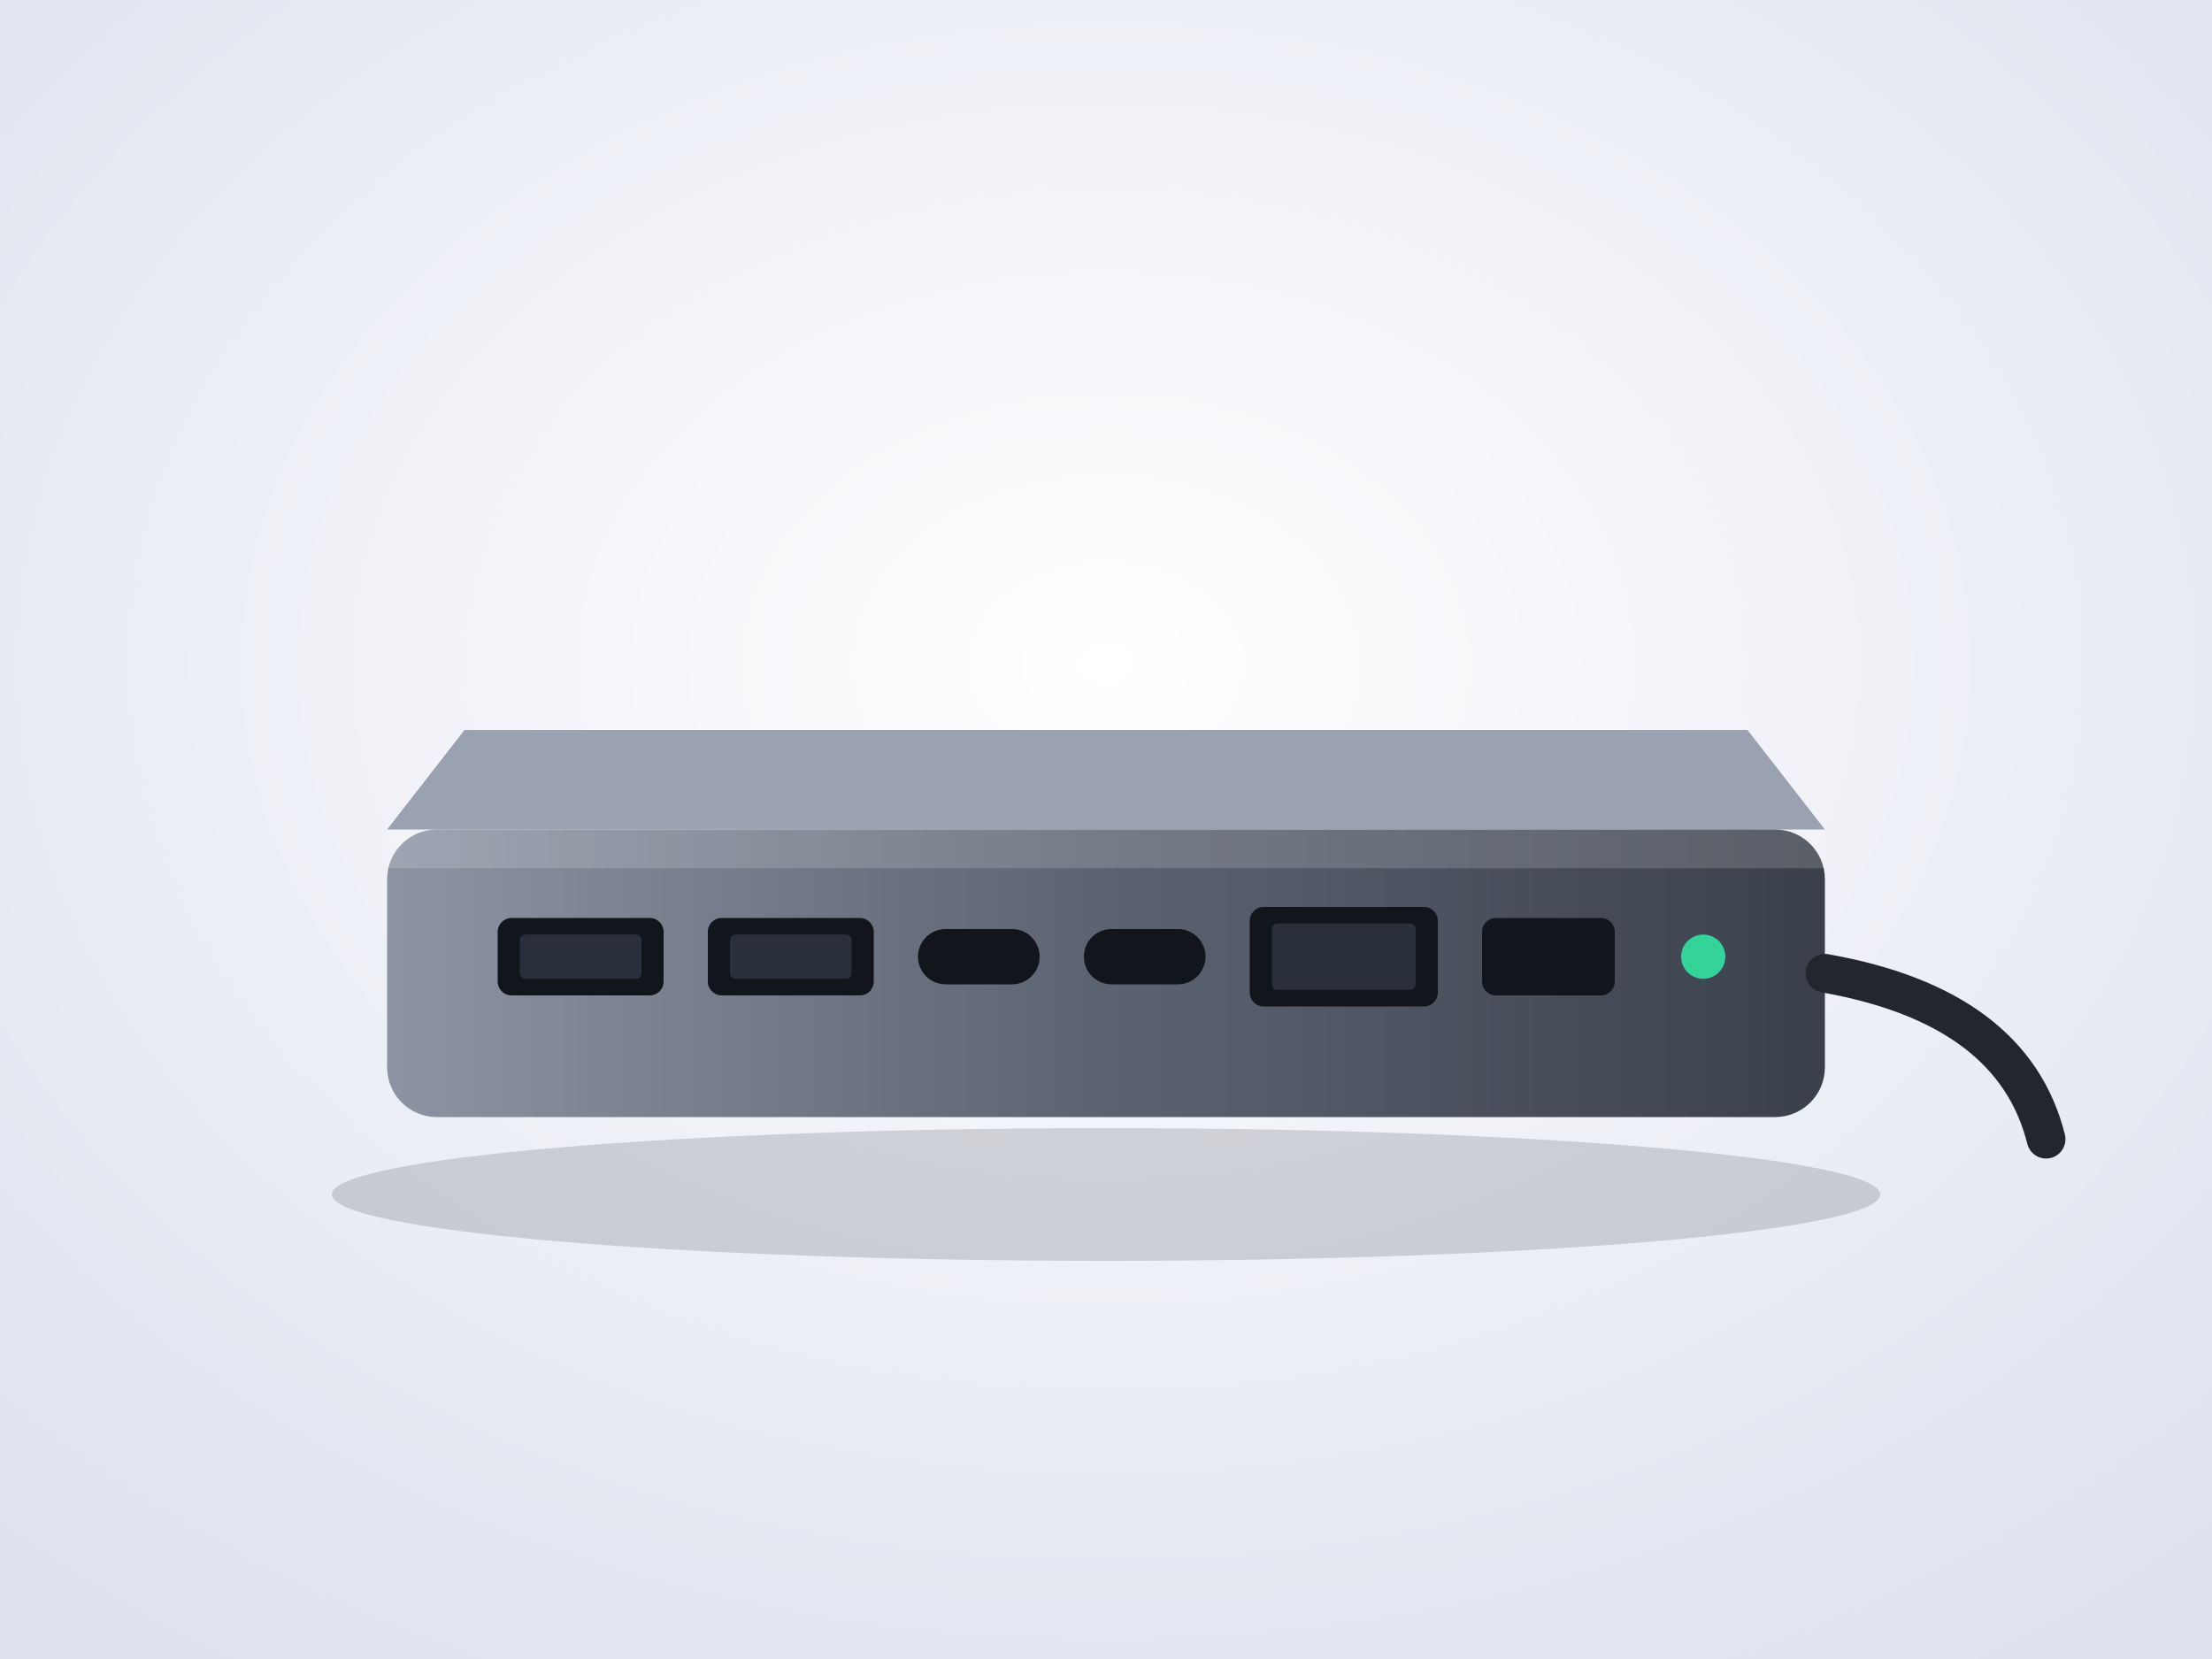
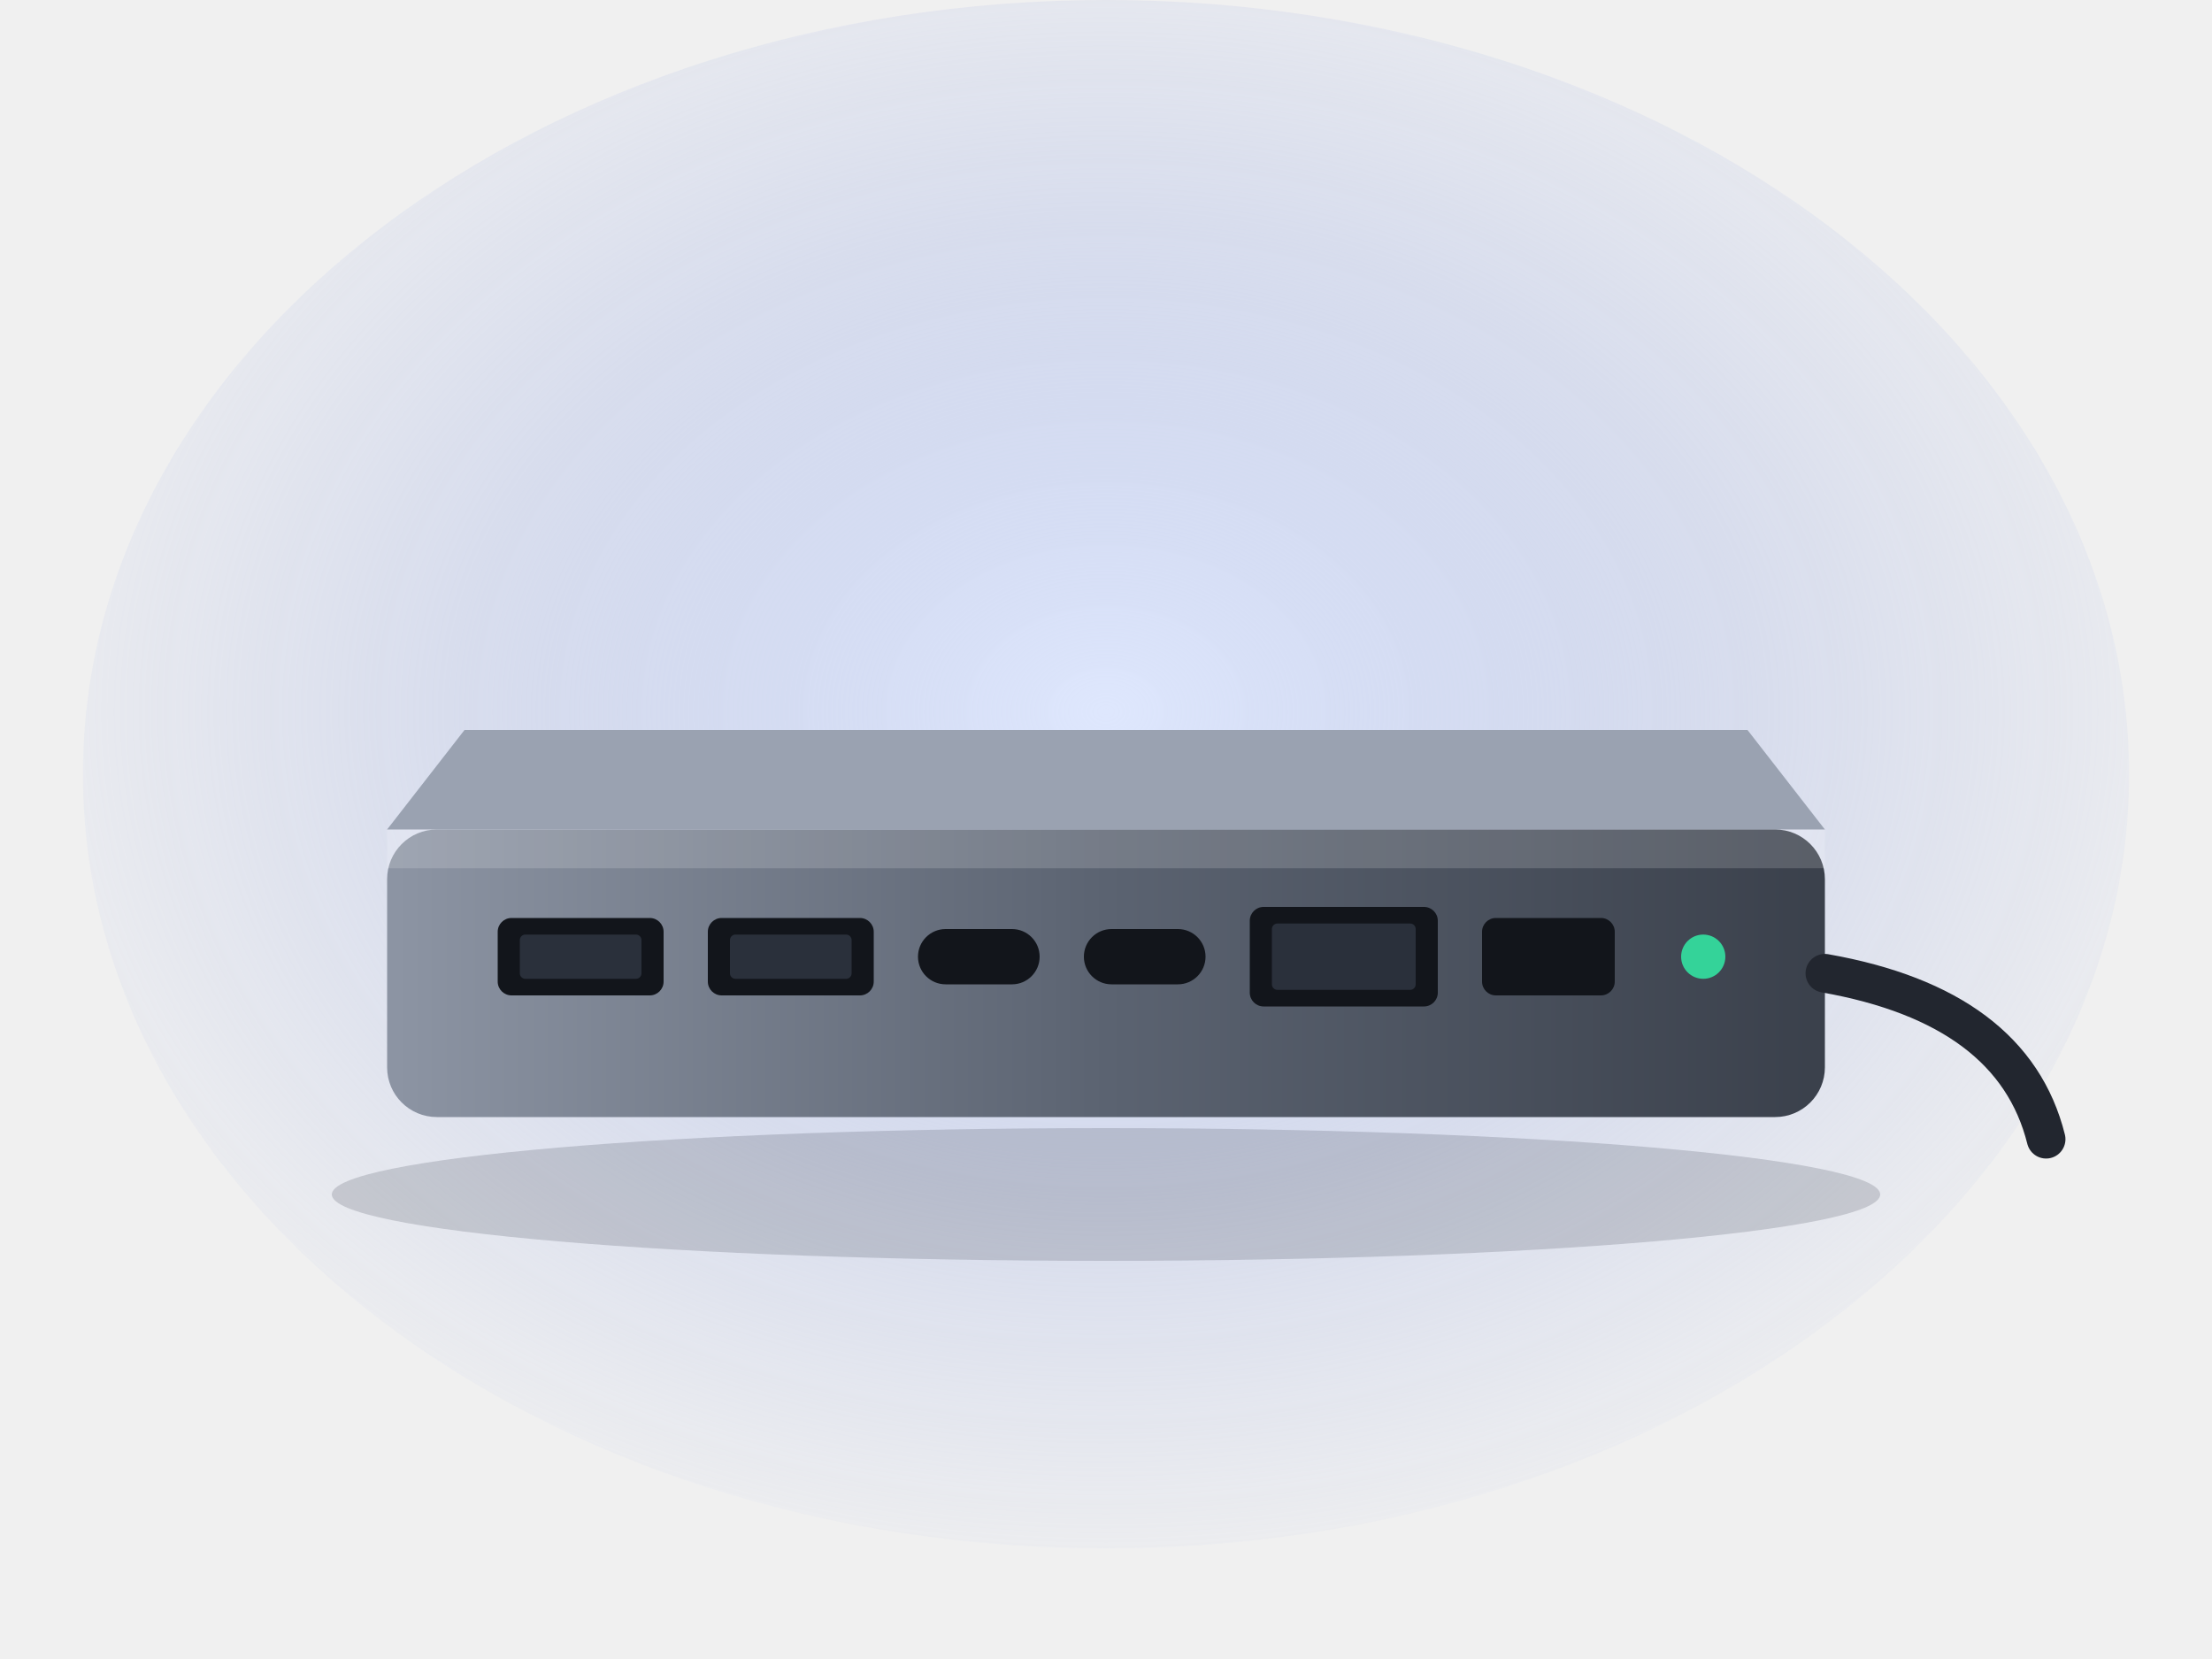
<svg xmlns="http://www.w3.org/2000/svg" viewBox="0 0 400 300" role="img" aria-label="Dock station USB-C">
  <defs>
-     <radialGradient id="bg" cx="50%" cy="40%" r="75%">
-       <stop offset="0%" stop-color="#fff" />
-       <stop offset="100%" stop-color="#dde1ee" />
+     <radialGradient id="halo" cx="50%" cy="46%" r="58%">
+       <stop offset="0%" stop-color="#dce6ff" stop-opacity=".88" />
+       <stop offset="55%" stop-color="#aab9e8" stop-opacity=".34" />
+       <stop offset="100%" stop-color="#aab9e8" stop-opacity="0" />
    </radialGradient>
+   </defs>
+   <ellipse cx="200" cy="140" rx="185" ry="140" fill="url(#halo)" />
+   <defs>
    <linearGradient id="metal" x1="0" y1="0" x2="1" y2="0">
      <stop offset="0%" stop-color="#8d95a4" />
      <stop offset="50%" stop-color="#5b6371" />
      <stop offset="100%" stop-color="#3a404b" />
    </linearGradient>
  </defs>
-   <rect width="400" height="300" fill="url(#bg)" />
  <ellipse cx="200" cy="216" rx="140" ry="12" fill="#0b1020" opacity=".16" />
  <path d="M70 150 L330 150 L316 132 L84 132 Z" fill="#9aa2b1" />
  <rect x="70" y="150" width="260" height="52" rx="9" fill="url(#metal)" />
  <rect x="70" y="150" width="260" height="7" fill="#fff" opacity=".16" />
  <g fill="#12151b">
    <rect x="90" y="166" width="30" height="14" rx="2.5" />
    <rect x="128" y="166" width="30" height="14" rx="2.5" />
    <rect x="166" y="168" width="22" height="10" rx="5" />
    <rect x="196" y="168" width="22" height="10" rx="5" />
    <rect x="226" y="164" width="34" height="18" rx="2.5" />
    <rect x="268" y="166" width="24" height="14" rx="2.5" />
  </g>
  <g fill="#2a303b">
    <rect x="94" y="169" width="22" height="8" rx="1" />
    <rect x="132" y="169" width="22" height="8" rx="1" />
    <rect x="230" y="167" width="26" height="12" rx="1" />
  </g>
  <circle cx="308" cy="173" r="4" fill="#34d399" />
  <path d="M330 176 q34 6 40 30" fill="none" stroke="#22262f" stroke-width="7" stroke-linecap="round" />
</svg>
